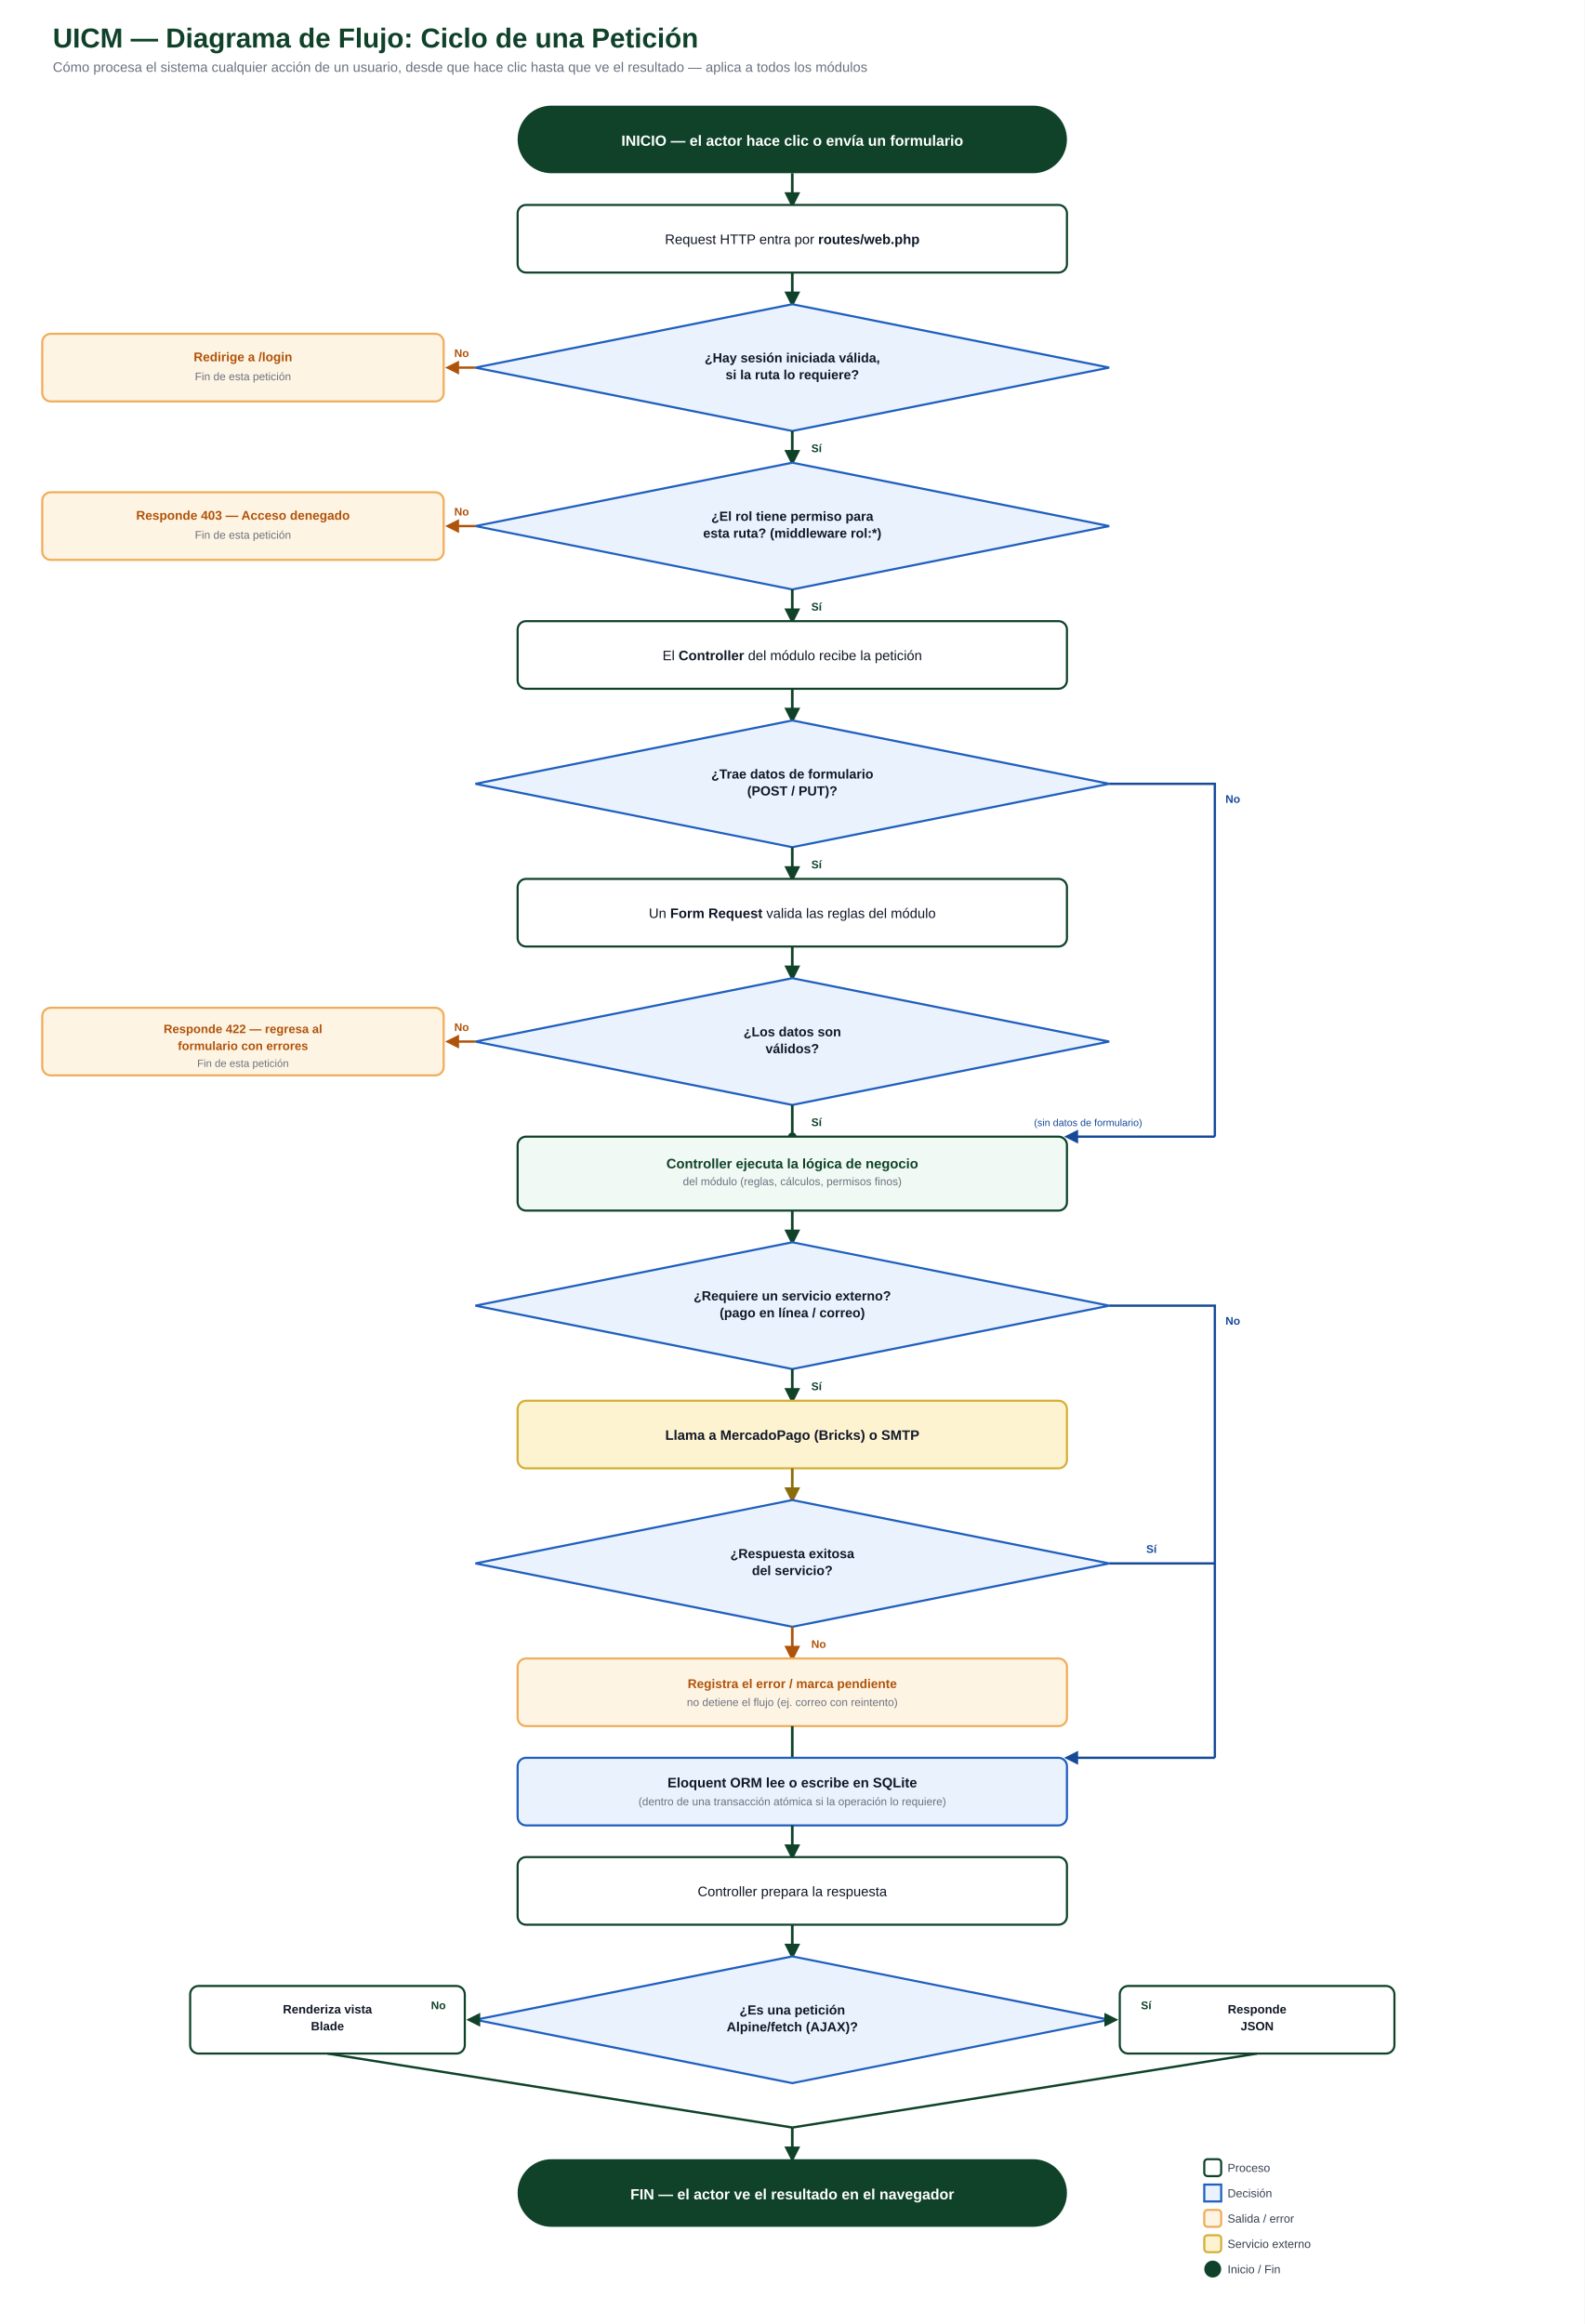
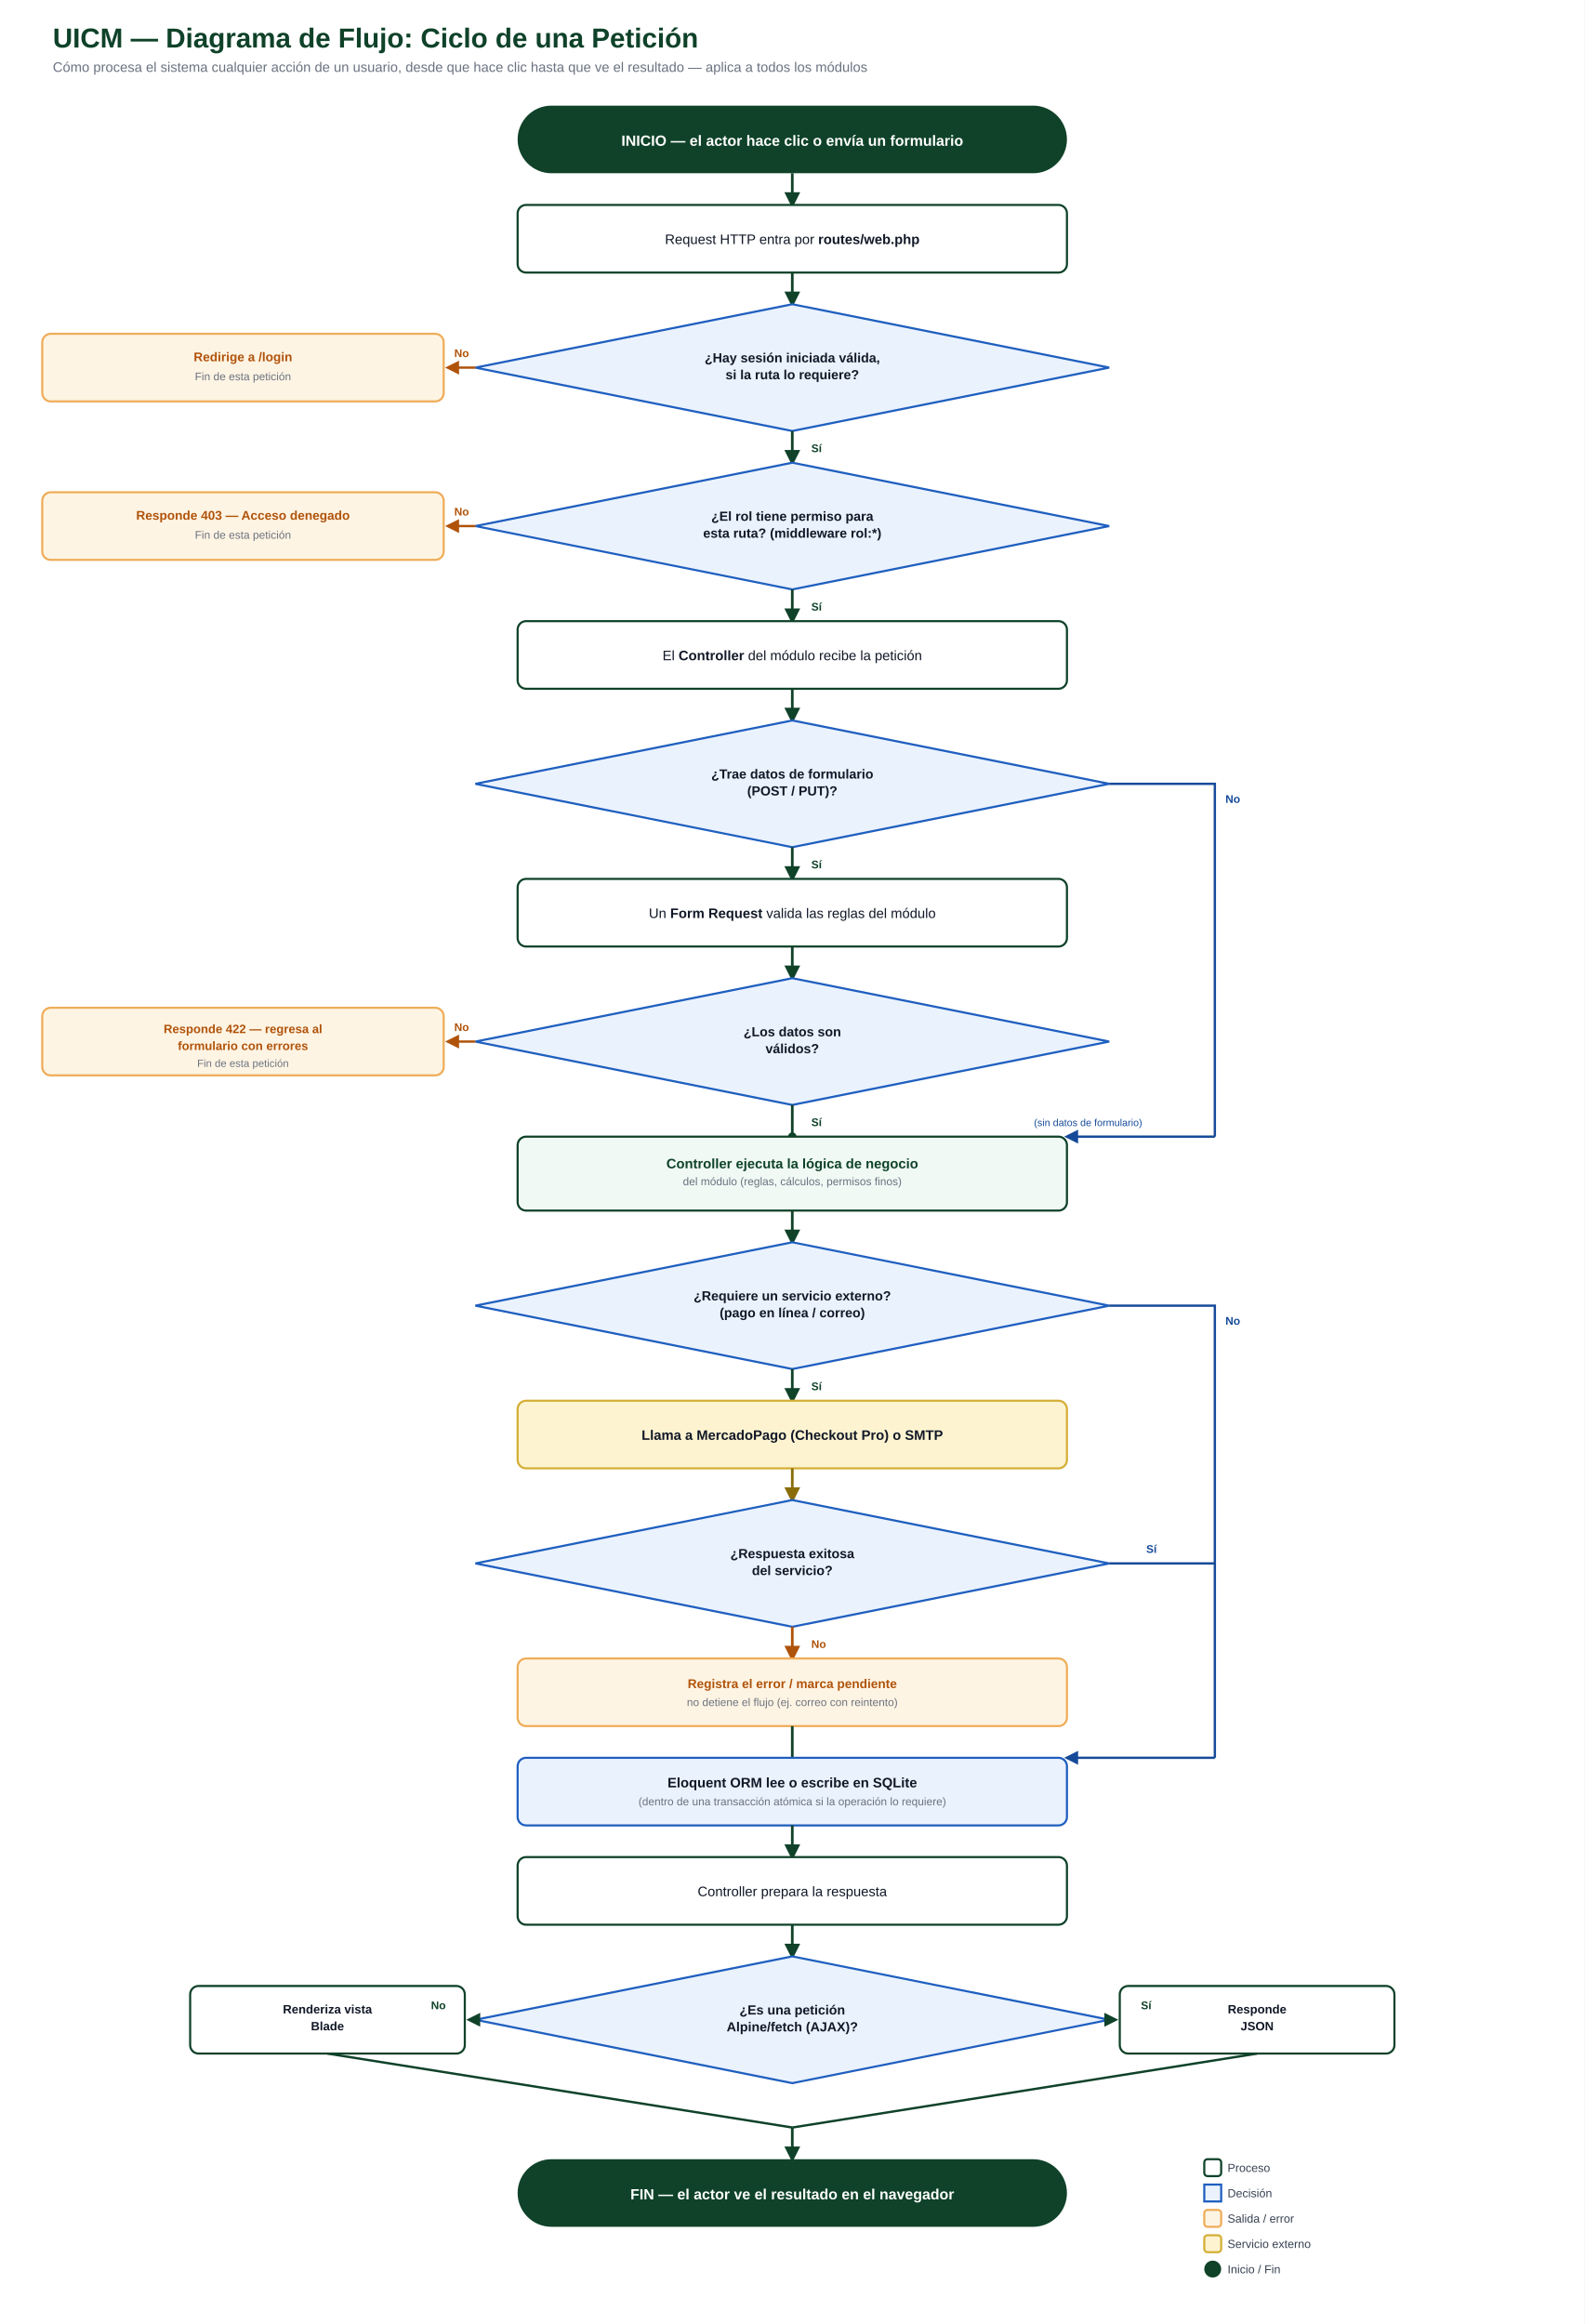
<svg xmlns="http://www.w3.org/2000/svg" width="1500" height="2200" viewBox="0 0 1500 2200" font-family="Arial, Helvetica, sans-serif">
  <defs>
    <marker id="arrowGreenF" viewBox="0 0 10 10" refX="8" refY="5" markerWidth="6" markerHeight="6" orient="auto-start-reverse">
      <path d="M0,0 L10,5 L0,10 z" fill="#0F4229" />
    </marker>
    <marker id="arrowOrangeF" viewBox="0 0 10 10" refX="8" refY="5" markerWidth="6" markerHeight="6" orient="auto-start-reverse">
      <path d="M0,0 L10,5 L0,10 z" fill="#b0530a" />
    </marker>
    <marker id="arrowGoldF" viewBox="0 0 10 10" refX="8" refY="5" markerWidth="6" markerHeight="6" orient="auto-start-reverse">
      <path d="M0,0 L10,5 L0,10 z" fill="#8a6d0a" />
    </marker>
    <marker id="arrowBlueF" viewBox="0 0 10 10" refX="8" refY="5" markerWidth="6" markerHeight="6" orient="auto-start-reverse">
      <path d="M0,0 L10,5 L0,10 z" fill="#164a99" />
    </marker>
  </defs>
  <rect x="0" y="0" width="1500" height="2200" fill="#ffffff" />
  <text x="50" y="45" font-size="26" font-weight="800" fill="#0F4229">UICM — Diagrama de Flujo: Ciclo de una Petición</text>
  <text x="50" y="68" font-size="13" fill="#6b7280">Cómo procesa el sistema cualquier acción de un usuario, desde que hace clic hasta que ve el resultado — aplica a todos los módulos</text>
  <g transform="translate(0,60)">
    <rect x="490" y="40" width="520" height="64" rx="32" fill="#0F4229" />
    <text x="750" y="78" text-anchor="middle" font-size="14" font-weight="700" fill="#ffffff">INICIO — el actor hace clic o envía un formulario</text>
    <line x1="750" y1="104" x2="750" y2="134" stroke="#0F4229" stroke-width="2.5" marker-end="url(#arrowGreenF)" />
    <rect x="490" y="134" width="520" height="64" rx="8" fill="#ffffff" stroke="#0F4229" stroke-width="2" />
    <text x="750" y="171" text-anchor="middle" font-size="13" fill="#111827">Request HTTP entra por <tspan font-weight="700">routes/web.php</tspan>
    </text>
    <line x1="750" y1="198" x2="750" y2="228" stroke="#0F4229" stroke-width="2.5" marker-end="url(#arrowGreenF)" />
    <polygon points="750,228 1050,288 750,348 450,288" fill="#eaf2fd" stroke="#1F5FBF" stroke-width="2" />
    <text x="750" y="283" text-anchor="middle" font-size="12.5" font-weight="700" fill="#111827">¿Hay sesión iniciada válida,</text>
    <text x="750" y="299" text-anchor="middle" font-size="12.5" font-weight="700" fill="#111827">si la ruta lo requiere?</text>
    <rect x="40" y="256" width="380" height="64" rx="8" fill="#fef4e3" stroke="#EFAD5A" stroke-width="2" />
    <text x="230" y="282" text-anchor="middle" font-size="12" font-weight="700" fill="#b0530a">Redirige a /login</text>
    <text x="230" y="300" text-anchor="middle" font-size="10.5" fill="#6b7280">Fin de esta petición</text>
    <line x1="450" y1="288" x2="424" y2="288" stroke="#b0530a" stroke-width="2.2" marker-end="url(#arrowOrangeF)" />
    <text x="437" y="278" text-anchor="middle" font-size="10.5" fill="#b0530a" font-weight="700">No</text>
    <line x1="750" y1="348" x2="750" y2="378" stroke="#0F4229" stroke-width="2.5" marker-end="url(#arrowGreenF)" />
    <text x="768" y="368" font-size="10.5" fill="#0F4229" font-weight="700">Sí</text>
    <polygon points="750,378 1050,438 750,498 450,438" fill="#eaf2fd" stroke="#1F5FBF" stroke-width="2" />
    <text x="750" y="433" text-anchor="middle" font-size="12.5" font-weight="700" fill="#111827">¿El rol tiene permiso para</text>
    <text x="750" y="449" text-anchor="middle" font-size="12.5" font-weight="700" fill="#111827">esta ruta? (middleware rol:*)</text>
    <rect x="40" y="406" width="380" height="64" rx="8" fill="#fef4e3" stroke="#EFAD5A" stroke-width="2" />
    <text x="230" y="432" text-anchor="middle" font-size="12" font-weight="700" fill="#b0530a">Responde 403 — Acceso denegado</text>
    <text x="230" y="450" text-anchor="middle" font-size="10.5" fill="#6b7280">Fin de esta petición</text>
    <line x1="450" y1="438" x2="424" y2="438" stroke="#b0530a" stroke-width="2.2" marker-end="url(#arrowOrangeF)" />
    <text x="437" y="428" text-anchor="middle" font-size="10.5" fill="#b0530a" font-weight="700">No</text>
    <line x1="750" y1="498" x2="750" y2="528" stroke="#0F4229" stroke-width="2.5" marker-end="url(#arrowGreenF)" />
    <text x="768" y="518" font-size="10.5" fill="#0F4229" font-weight="700">Sí</text>
    <rect x="490" y="528" width="520" height="64" rx="8" fill="#ffffff" stroke="#0F4229" stroke-width="2" />
    <text x="750" y="565" text-anchor="middle" font-size="13" fill="#111827">El <tspan font-weight="700">Controller</tspan> del módulo recibe la petición</text>
    <line x1="750" y1="592" x2="750" y2="622" stroke="#0F4229" stroke-width="2.5" marker-end="url(#arrowGreenF)" />
    <polygon points="750,622 1050,682 750,742 450,682" fill="#eaf2fd" stroke="#1F5FBF" stroke-width="2" />
    <text x="750" y="677" text-anchor="middle" font-size="12.5" font-weight="700" fill="#111827">¿Trae datos de formulario</text>
    <text x="750" y="693" text-anchor="middle" font-size="12.5" font-weight="700" fill="#111827">(POST / PUT)?</text>
    <path d="M 1050 682 H 1150 V 1016" fill="none" stroke="#164a99" stroke-width="2.2" />
    <text x="1160" y="700" font-size="10.5" fill="#164a99" font-weight="700">No</text>
    <line x1="750" y1="742" x2="750" y2="772" stroke="#0F4229" stroke-width="2.5" marker-end="url(#arrowGreenF)" />
    <text x="768" y="762" font-size="10.5" fill="#0F4229" font-weight="700">Sí</text>
    <rect x="490" y="772" width="520" height="64" rx="8" fill="#ffffff" stroke="#0F4229" stroke-width="2" />
    <text x="750" y="809" text-anchor="middle" font-size="13" fill="#111827">Un <tspan font-weight="700">Form Request</tspan> valida las reglas del módulo</text>
    <line x1="750" y1="836" x2="750" y2="866" stroke="#0F4229" stroke-width="2.5" marker-end="url(#arrowGreenF)" />
    <polygon points="750,866 1050,926 750,986 450,926" fill="#eaf2fd" stroke="#1F5FBF" stroke-width="2" />
    <text x="750" y="921" text-anchor="middle" font-size="12.5" font-weight="700" fill="#111827">¿Los datos son</text>
    <text x="750" y="937" text-anchor="middle" font-size="12.5" font-weight="700" fill="#111827">válidos?</text>
    <rect x="40" y="894" width="380" height="64" rx="8" fill="#fef4e3" stroke="#EFAD5A" stroke-width="2" />
    <text x="230" y="918" text-anchor="middle" font-size="11.5" font-weight="700" fill="#b0530a">Responde 422 — regresa al</text>
    <text x="230" y="934" text-anchor="middle" font-size="11.5" font-weight="700" fill="#b0530a">formulario con errores</text>
    <text x="230" y="950" text-anchor="middle" font-size="10" fill="#6b7280">Fin de esta petición</text>
    <line x1="450" y1="926" x2="424" y2="926" stroke="#b0530a" stroke-width="2.2" marker-end="url(#arrowOrangeF)" />
    <text x="437" y="916" text-anchor="middle" font-size="10.5" fill="#b0530a" font-weight="700">No</text>
    <line x1="750" y1="986" x2="750" y2="1016" stroke="#0F4229" stroke-width="2.5" />
    <text x="768" y="1006" font-size="10.5" fill="#0F4229" font-weight="700">Sí</text>
    <path d="M 1150 1016 H 1010" fill="none" stroke="#164a99" stroke-width="2.2" marker-end="url(#arrowBlueF)" />
    <circle cx="750" cy="1016" r="4" fill="#0F4229" />
    <text x="1030" y="1006" text-anchor="middle" font-size="9.5" fill="#164a99">(sin datos de formulario)</text>
    <rect x="490" y="1016" width="520" height="70" rx="8" fill="#f0f9f4" stroke="#0F4229" stroke-width="2" />
    <text x="750" y="1046" text-anchor="middle" font-size="13" font-weight="700" fill="#0F4229">Controller ejecuta la lógica de negocio</text>
    <text x="750" y="1062" text-anchor="middle" font-size="10.5" fill="#6b7280">del módulo (reglas, cálculos, permisos finos)</text>
    <line x1="750" y1="1086" x2="750" y2="1116" stroke="#0F4229" stroke-width="2.5" marker-end="url(#arrowGreenF)" />
    <polygon points="750,1116 1050,1176 750,1236 450,1176" fill="#eaf2fd" stroke="#1F5FBF" stroke-width="2" />
    <text x="750" y="1171" text-anchor="middle" font-size="12.5" font-weight="700" fill="#111827">¿Requiere un servicio externo?</text>
    <text x="750" y="1187" text-anchor="middle" font-size="12.5" font-weight="700" fill="#111827">(pago en línea / correo)</text>
    <path d="M 1050 1176 H 1150 V 1604" fill="none" stroke="#164a99" stroke-width="2.2" />
    <text x="1160" y="1194" font-size="10.5" fill="#164a99" font-weight="700">No</text>
    <line x1="750" y1="1236" x2="750" y2="1266" stroke="#0F4229" stroke-width="2.5" marker-end="url(#arrowGreenF)" />
    <text x="768" y="1256" font-size="10.5" fill="#0F4229" font-weight="700">Sí</text>
    <rect x="490" y="1266" width="520" height="64" rx="8" fill="#fdf3d0" stroke="#D4AF37" stroke-width="2" />
-     <text x="750" y="1303" text-anchor="middle" font-size="13" font-weight="700" fill="#111827">Llama a MercadoPago (Bricks) o SMTP</text>
+     <text x="750" y="1303" text-anchor="middle" font-size="13" font-weight="700" fill="#111827">Llama a MercadoPago (Checkout Pro) o SMTP</text>
    <line x1="750" y1="1330" x2="750" y2="1360" stroke="#8a6d0a" stroke-width="2.5" marker-end="url(#arrowGoldF)" />
    <polygon points="750,1360 1050,1420 750,1480 450,1420" fill="#eaf2fd" stroke="#1F5FBF" stroke-width="2" />
    <text x="750" y="1415" text-anchor="middle" font-size="12.5" font-weight="700" fill="#111827">¿Respuesta exitosa</text>
    <text x="750" y="1431" text-anchor="middle" font-size="12.5" font-weight="700" fill="#111827">del servicio?</text>
    <path d="M 1050 1420 H 1150" fill="none" stroke="#164a99" stroke-width="2.2" />
    <text x="1090" y="1410" text-anchor="middle" font-size="10.5" fill="#164a99" font-weight="700">Sí</text>
    <line x1="750" y1="1480" x2="750" y2="1510" stroke="#b0530a" stroke-width="2.5" marker-end="url(#arrowOrangeF)" />
    <text x="768" y="1500" font-size="10.5" fill="#b0530a" font-weight="700">No</text>
    <rect x="490" y="1510" width="520" height="64" rx="8" fill="#fef4e3" stroke="#EFAD5A" stroke-width="2" />
    <text x="750" y="1538" text-anchor="middle" font-size="12" font-weight="700" fill="#b0530a">Registra el error / marca pendiente</text>
    <text x="750" y="1555" text-anchor="middle" font-size="10.5" fill="#6b7280">no detiene el flujo (ej. correo con reintento)</text>
    <line x1="750" y1="1574" x2="750" y2="1604" stroke="#0F4229" stroke-width="2.5" />
    <path d="M 1150 1604 H 1010" fill="none" stroke="#164a99" stroke-width="2.2" marker-end="url(#arrowBlueF)" />
    <rect x="490" y="1604" width="520" height="64" rx="8" fill="#eaf2fd" stroke="#1F5FBF" stroke-width="2" />
    <text x="750" y="1632" text-anchor="middle" font-size="13" font-weight="700" fill="#111827">Eloquent ORM lee o escribe en SQLite</text>
    <text x="750" y="1649" text-anchor="middle" font-size="10.5" fill="#6b7280">(dentro de una transacción atómica si la operación lo requiere)</text>
    <line x1="750" y1="1668" x2="750" y2="1698" stroke="#0F4229" stroke-width="2.5" marker-end="url(#arrowGreenF)" />
    <rect x="490" y="1698" width="520" height="64" rx="8" fill="#ffffff" stroke="#0F4229" stroke-width="2" />
    <text x="750" y="1735" text-anchor="middle" font-size="13" fill="#111827">Controller prepara la respuesta</text>
    <line x1="750" y1="1762" x2="750" y2="1792" stroke="#0F4229" stroke-width="2.5" marker-end="url(#arrowGreenF)" />
    <polygon points="750,1792 1050,1852 750,1912 450,1852" fill="#eaf2fd" stroke="#1F5FBF" stroke-width="2" />
    <text x="750" y="1847" text-anchor="middle" font-size="12.5" font-weight="700" fill="#111827">¿Es una petición</text>
    <text x="750" y="1863" text-anchor="middle" font-size="12.5" font-weight="700" fill="#111827">Alpine/fetch (AJAX)?</text>
    <rect x="180" y="1820" width="260" height="64" rx="8" fill="#ffffff" stroke="#0F4229" stroke-width="2" />
    <text x="310" y="1846" text-anchor="middle" font-size="11.5" font-weight="700" fill="#111827">Renderiza vista</text>
    <text x="310" y="1862" text-anchor="middle" font-size="11.5" font-weight="700" fill="#111827">Blade</text>
    <line x1="450" y1="1852" x2="444" y2="1852" stroke="#0F4229" stroke-width="2.2" marker-end="url(#arrowGreenF)" />
    <text x="415" y="1842" text-anchor="middle" font-size="10.5" fill="#0F4229" font-weight="700">No</text>
    <rect x="1060" y="1820" width="260" height="64" rx="8" fill="#ffffff" stroke="#0F4229" stroke-width="2" />
    <text x="1190" y="1846" text-anchor="middle" font-size="11.5" font-weight="700" fill="#111827">Responde</text>
    <text x="1190" y="1862" text-anchor="middle" font-size="11.5" font-weight="700" fill="#111827">JSON</text>
    <line x1="1050" y1="1852" x2="1056" y2="1852" stroke="#0F4229" stroke-width="2.2" marker-end="url(#arrowGreenF)" />
    <text x="1085" y="1842" text-anchor="middle" font-size="10.5" fill="#0F4229" font-weight="700">Sí</text>
    <line x1="310" y1="1884" x2="750" y2="1954" stroke="#0F4229" stroke-width="2.2" />
    <line x1="1190" y1="1884" x2="750" y2="1954" stroke="#0F4229" stroke-width="2.2" />
    <line x1="750" y1="1954" x2="750" y2="1984" stroke="#0F4229" stroke-width="2.5" marker-end="url(#arrowGreenF)" />
    <rect x="490" y="1984" width="520" height="64" rx="32" fill="#0F4229" />
    <text x="750" y="2022" text-anchor="middle" font-size="14" font-weight="700" fill="#ffffff">FIN — el actor ve el resultado en el navegador</text>
    <g font-size="11" fill="#374151">
      <rect x="1140" y="1984" width="16" height="16" rx="3" fill="#ffffff" stroke="#0F4229" stroke-width="2" />
      <text x="1162" y="1996">Proceso</text>
      <rect x="1140" y="2008" width="16" height="16" fill="#eaf2fd" stroke="#1F5FBF" stroke-width="2" />
      <text x="1162" y="2020">Decisión</text>
      <rect x="1140" y="2032" width="16" height="16" rx="3" fill="#fef4e3" stroke="#EFAD5A" stroke-width="2" />
      <text x="1162" y="2044">Salida / error</text>
      <rect x="1140" y="2056" width="16" height="16" rx="3" fill="#fdf3d0" stroke="#D4AF37" stroke-width="2" />
      <text x="1162" y="2068">Servicio externo</text>
      <rect x="1140" y="2080" width="16" height="16" rx="8" fill="#0F4229" />
      <text x="1162" y="2092">Inicio / Fin</text>
    </g>
  </g>
</svg>
